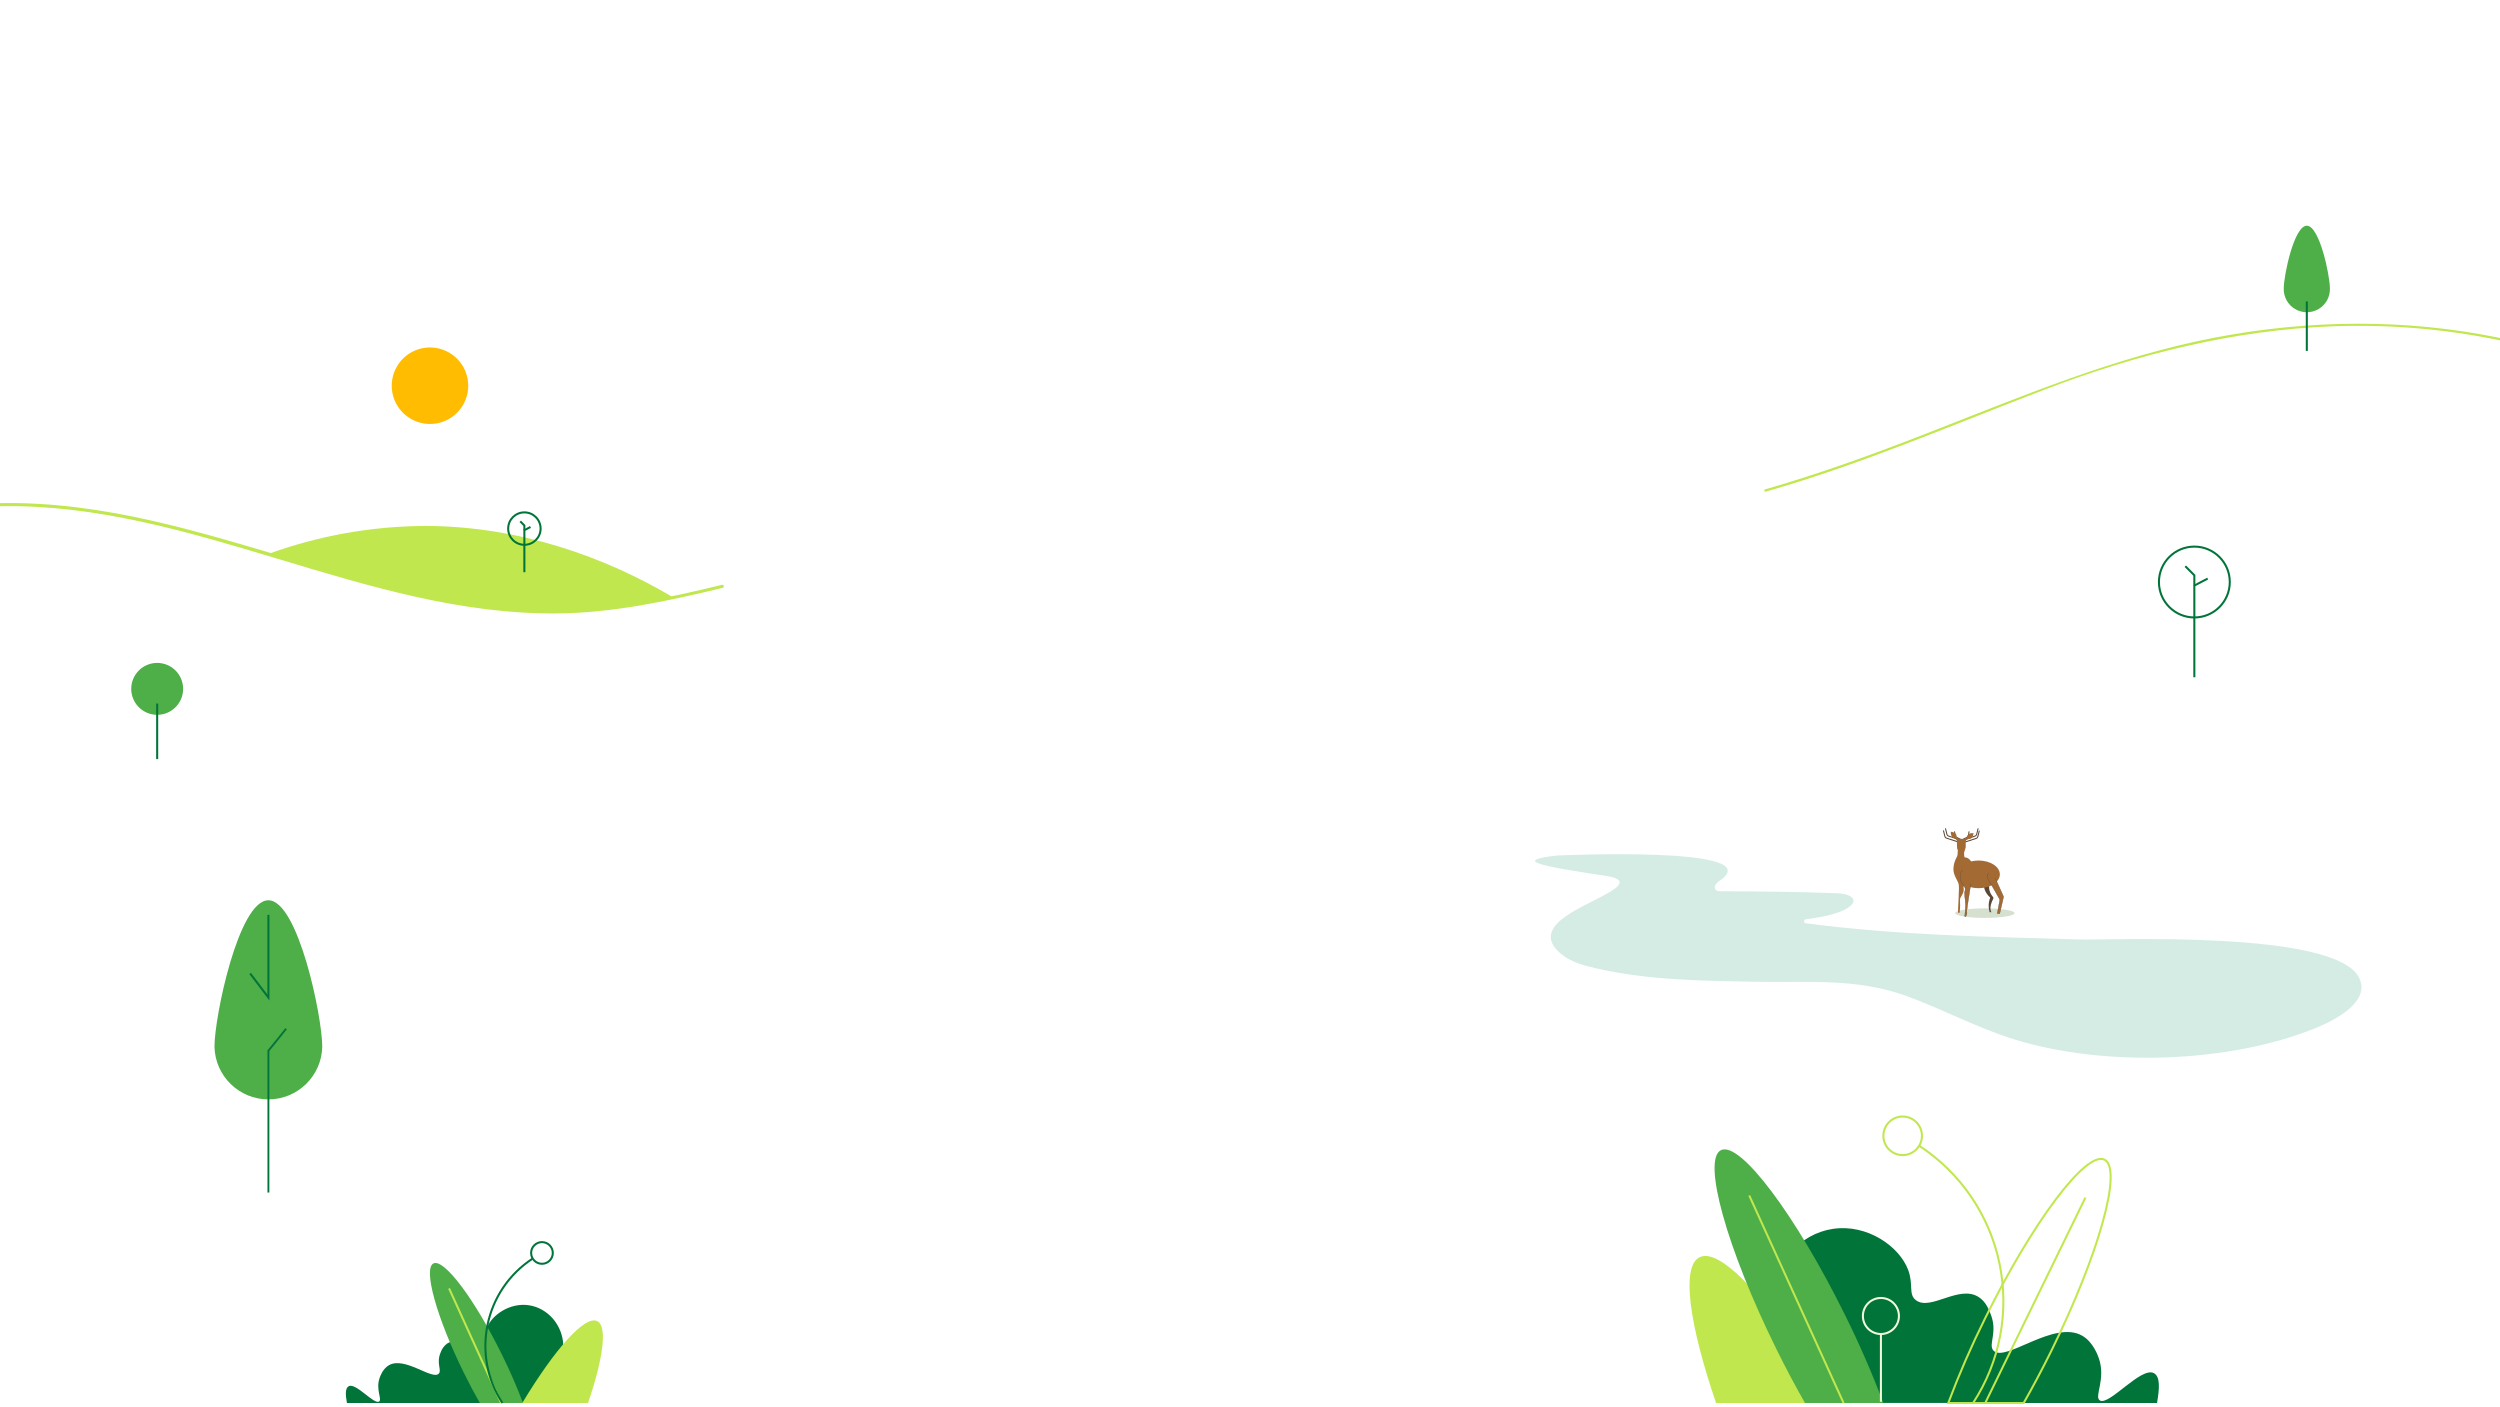
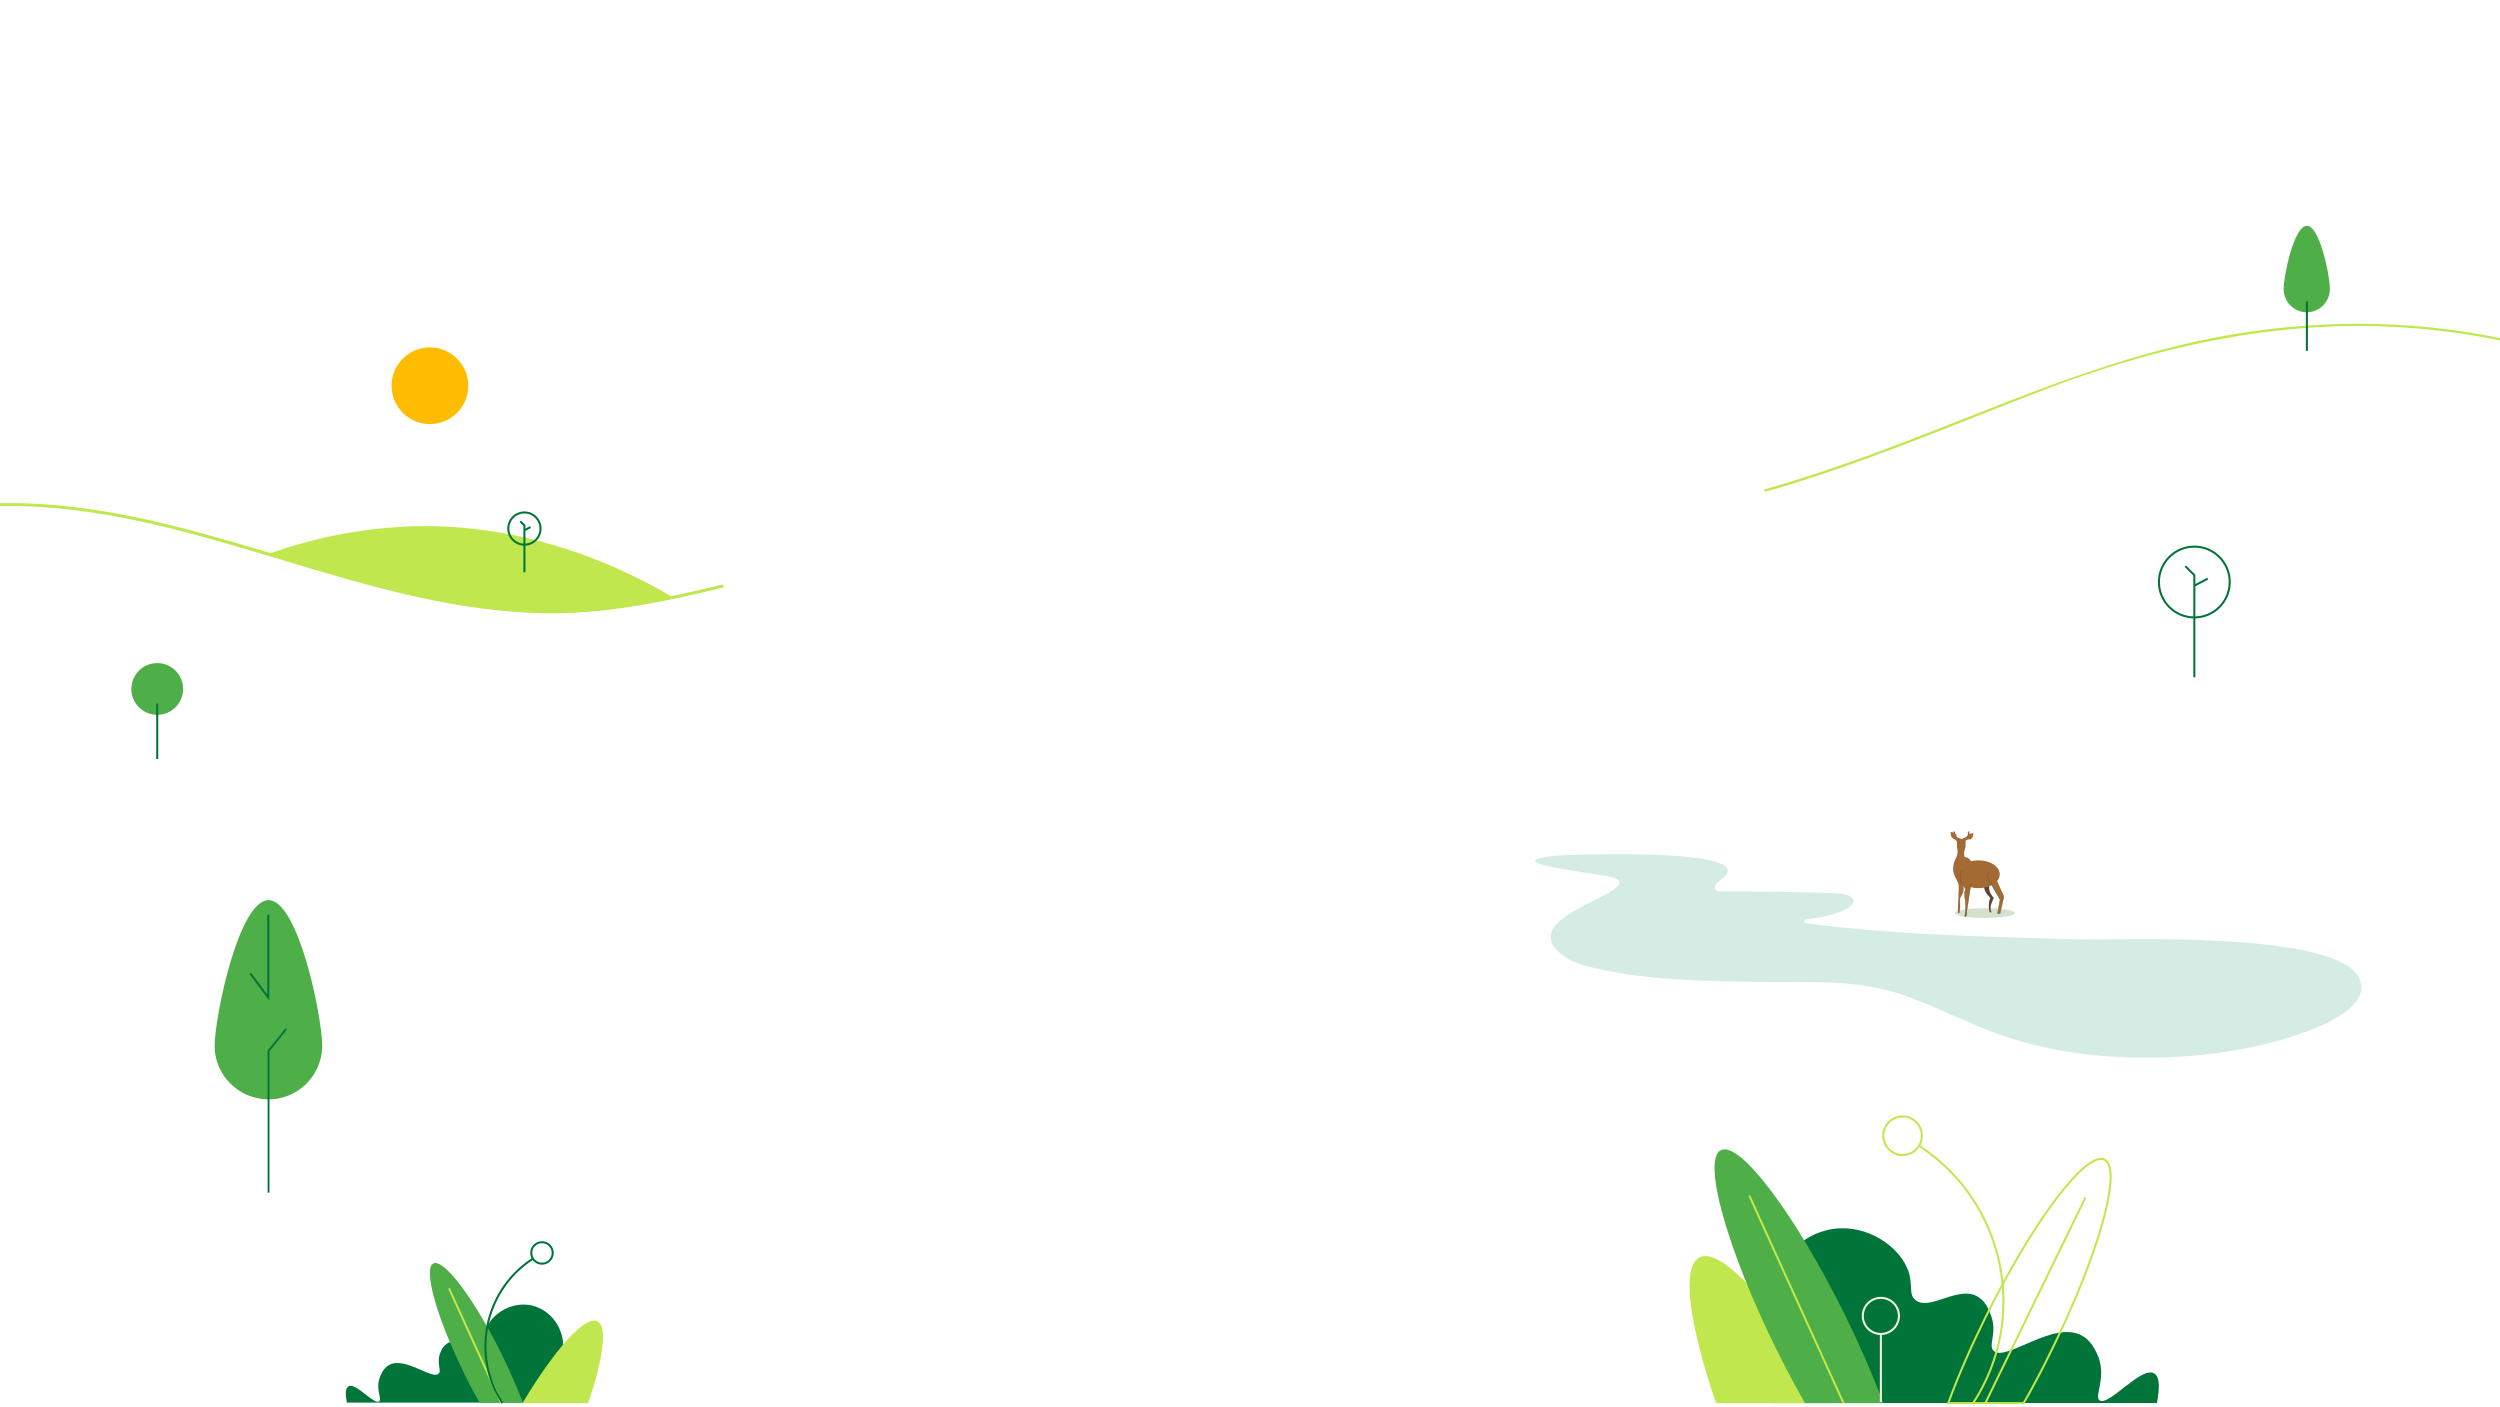
- <svg xmlns="http://www.w3.org/2000/svg" id="Layer_2" data-name="Layer 2" viewBox="0 0 1024 576">
-   <defs>
-     <style>.cls-1{fill:#ffbc00;}.cls-2{fill:#c0e74d;}.cls-3{fill:#017439;}.cls-4{fill:#4eae48;}.cls-12,.cls-13,.cls-5,.cls-6,.cls-7,.cls-8{fill:none;}.cls-5{stroke:#c0e74d;}.cls-5,.cls-6,.cls-7,.cls-8{stroke-miterlimit:10;}.cls-5,.cls-6,.cls-7{stroke-width:0.84px;}.cls-6,.cls-8{stroke:#017439;}.cls-7{stroke:#f2fadb;}.cls-8{stroke-width:0.77px;}.cls-9{fill:#d5e0ce;}.cls-10{fill:#a46a34;}.cls-11{fill:#5a4738;}.cls-12,.cls-13{stroke:#5a4738;stroke-linecap:round;stroke-linejoin:round;}.cls-12{stroke-width:0.42px;}.cls-13{stroke-width:0.13px;}.cls-14{opacity:0.3;}.cls-15{fill:#73bfa4;}</style>
-   </defs>
-   <path class="cls-1" d="M191.79,158a15.67,15.67,0,1,1-1.19-6,15.81,15.81,0,0,1,1.19,6" />
-   <line x1="48.72" y1="232.71" x2="51.95" y2="234.33" />
-   <path class="cls-2" d="M723.24,201.38c39.26-11.2,76.71-27.45,114.78-42,37.63-14.37,77.24-24.25,117.61-25.73a284.73,284.73,0,0,1,68.24,5.73c.61.13.86-.8.26-.92-38.62-8-78.28-7.58-117-.16-41,7.88-79.18,24.13-117.93,39.21C767.45,186,745.48,194,723,200.45a.48.48,0,0,0,.25.93Z" />
-   <path class="cls-2" d="M0,207.34c78.71-1.47,149.39,44.51,227.91,43.93,23-.16,45.89-5.1,68.12-10.5a.63.63,0,0,0-.33-1.22c-20.53,5-41.69,9.63-62.87,10.36C213.4,250.58,194,248.05,175,244c-37.95-8.1-74.37-21.95-112.19-30.58C42.22,208.71,21.2,205.68,0,206.08a.63.63,0,0,0,0,1.26Z" />
-   <path class="cls-2" d="M251.77,248.85q12.1-1.78,23.9-4.19c-27.58-16.43-63-29.23-101.7-29.23a190.4,190.4,0,0,0-64,11.45C157.05,240.91,203.89,255.9,251.77,248.85Z" />
-   <path class="cls-3" d="M142.1,574.67c-.58-3.31-.78-6,.71-6.87,2.95-1.61,10.45,7.71,12.49,6.25,1.28-.93-1.47-4.82.18-9.63.2-.59,1.25-3.69,3.74-5.18,6.51-3.88,17.85,6.24,20.51,3.39,1.31-1.4-1.11-4.19.71-8.56a7.72,7.72,0,0,1,2.68-3.74c4.51-3,11.09,3.27,14.44.71,1.79-1.36.52-3.58,1.79-6.95,2-5.44,9.42-10.62,17.29-9.46,7.68,1.14,13.79,8,14.09,16.41v23.63Z" />
-   <path class="cls-4" d="M177.54,517.5c4.29-2.12,16.84,14.56,28,37.25a215.33,215.33,0,0,1,8.68,19.92H196.54c-2.17-3.81-4.36-7.92-6.5-12.26C178.85,539.73,173.25,519.62,177.54,517.5Z" />
-   <line class="cls-5" x1="183.94" y1="527.74" x2="205.26" y2="574.67" />
-   <path class="cls-6" d="M205.79,574.67a42.73,42.73,0,0,1,12.4-59.17" />
-   <circle class="cls-6" cx="221.99" cy="513.21" r="4.44" />
-   <circle class="cls-6" cx="898.81" cy="238.4" r="14.51" />
-   <polyline class="cls-6" points="898.8 277.4 898.8 239.85 904.27 236.98" />
-   <polyline class="cls-6" points="898.8 239.72 898.8 235.63 895.1 231.92" />
-   <path class="cls-3" d="M883.52,574.67c1-5.89,1.39-10.77-1.27-12.22-5.24-2.88-18.6,13.73-22.23,11.11-2.29-1.65,2.61-8.57-.31-17.15-.36-1-2.24-6.56-6.67-9.21-11.58-6.91-31.78,11.12-36.52,6-2.33-2.5,2-7.46-1.27-15.25-.81-2-2-4.89-4.76-6.66-8-5.24-19.75,5.83-25.73,1.27-3.18-2.43-.92-6.39-3.17-12.39-3.62-9.68-16.78-18.9-30.8-16.83-13.68,2-24.54,14.27-25.09,29.22v42.07Z" />
-   <path class="cls-2" d="M702.9,574.67c-11.11-32.6-14.32-56-6.74-59.71,9.05-4.46,31,20.34,54.71,59.71Z" />
-   <path class="cls-4" d="M704.9,471.11c7.77-3.84,30.52,26.37,50.8,67.47a393,393,0,0,1,15.73,36.09h-32.1c-3.93-6.89-7.9-14.35-11.77-22.2C707.27,511.37,697.13,474.94,704.9,471.11Z" />
-   <line class="cls-5" x1="716.49" y1="489.66" x2="755.13" y2="574.67" />
-   <path class="cls-5" d="M862,475c-7.48-3.69-29.36,25.38-48.87,64.92A375.55,375.55,0,0,0,798,574.67H828.9c3.78-6.63,7.59-13.81,11.32-21.36C859.74,513.77,869.5,478.72,862,475Z" />
-   <line class="cls-5" x1="854.18" y1="490.54" x2="813.15" y2="574.67" />
-   <path class="cls-5" d="M808.17,574.67a76.08,76.08,0,0,0-22.08-105.36" />
-   <circle class="cls-5" cx="779.33" cy="465.23" r="7.9" />
-   <circle class="cls-6" cx="214.79" cy="216.51" r="6.64" />
-   <polyline class="cls-6" points="214.78 234.36 214.78 217.17 217.29 215.85" />
-   <polyline class="cls-6" points="214.78 217.11 214.78 215.24 213.09 213.54" />
-   <path class="cls-7" d="M770.42,574.15V546.41" />
-   <circle class="cls-7" cx="770.42" cy="539.03" r="7.38" />
-   <circle class="cls-4" cx="64.38" cy="282.16" r="10.63" />
-   <line class="cls-6" x1="64.38" y1="288.17" x2="64.38" y2="310.93" />
-   <path class="cls-4" d="M954.33,118.13a9.46,9.46,0,1,1-18.91,0c0-5.22,4.23-25.68,9.45-25.68S954.33,112.91,954.33,118.13Z" />
-   <line class="cls-6" x1="944.87" y1="123.48" x2="944.87" y2="143.73" />
-   <path class="cls-4" d="M132,428.7a22.08,22.08,0,0,1-44.15,0c0-12.19,9.88-59.95,22.07-59.95S132,416.51,132,428.7Z" />
-   <path class="cls-8" d="M117.19,421.36c-1.23,1.66-7.25,9-7.25,9v58.11" />
-   <polyline class="cls-6" points="109.94 374.74 109.94 408.59 102.46 398.74" />
-   <path class="cls-2" d="M240.86,574.67c6.24-18.31,8-31.43,3.78-33.53-5.08-2.51-17.39,11.42-30.72,33.53Z" />
-   <ellipse class="cls-9" cx="812.99" cy="374.02" rx="12.17" ry="1.96" />
-   <path class="cls-10" d="M804.25,363.32a4.56,4.56,0,0,1,.1.83c.1,2-1.62,3.38-1.54,4.37a30.51,30.51,0,0,1-.09,5.1.36.36,0,0,1-.36.35h0a.36.36,0,0,1-.36-.38c0-1.23.1-2.15.2-4.57.22-5,.27-6.24,0-7.1-.35-1.29-2.19-3.57-2.08-6.09.14-3.3,1.61-4.78,1.68-5.67.19-2.35.28-4,.3-5.48a.36.36,0,0,1,.36-.36h2.07a.36.36,0,0,1,.36.38c-.09,1.84-.84,6.53,0,6.5,1.71-.05,2.83,2.2,2.86,2.2" />
-   <path class="cls-11" d="M812.62,362.47s-.26,2.66,2.57,5.18a9.15,9.15,0,0,0-.22,6h.75s-1.37-1.62.73-5.52a.61.61,0,0,0-.07-.66c-.65-.76-2.17-2.89-1.5-5.32Z" />
-   <ellipse class="cls-10" cx="810.42" cy="358.14" rx="8.72" ry="5.67" />
-   <path class="cls-10" d="M814.7,357.56a1.83,1.83,0,0,0-.44,2.43c.8,1.28,4.13,7.19,4.76,8.31a.61.61,0,0,1,.07.4l-1,5.5h1l1.59-6.9-3.38-7.49" />
-   <path class="cls-12" d="M810.21,339.44c-.05.23-.4,1.62-.59,2.37a.88.88,0,0,1-.58.62l-4.58,1.5h-1.81l-4.59-1.5a.92.92,0,0,1-.58-.62c-.19-.75-.54-2.14-.59-2.37" />
-   <path class="cls-12" d="M806.51,340.69c0,.16-.18,1.15-.26,1.67a.56.56,0,0,1-.26.44l-1.68.88a1.53,1.53,0,0,1-.76.19h0a1.59,1.59,0,0,1-.76-.19l-1.68-.88a.58.58,0,0,1-.25-.44c-.09-.52-.24-1.51-.27-1.67" />
-   <path class="cls-12" d="M810.68,340.39c0,.23-.4,1.62-.59,2.37a.92.92,0,0,1-.58.62l-4.59,1.5-3.11-.1-4.59-1.5a.9.9,0,0,1-.58-.62c-.18-.74-.54-2.14-.58-2.36" />
-   <path class="cls-13" d="M814.7,357.56a1.83,1.83,0,0,0-.44,2.43c.8,1.28,4.13,7.19,4.76,8.31a.61.61,0,0,1,.07.4l-1,5.5h1l1.59-6.9-3.38-7.49" />
-   <path class="cls-10" d="M803.74,356.37a5.2,5.2,0,0,0-.75,4.1c.18.62.46.93,1.75,2.95a1.66,1.66,0,0,1,.17.37,1.9,1.9,0,0,1-.1,1.25c-.38,1,.23,3,.26,5.74s-.53,4.6-.18,4.69.5-.48.52-.51a2.56,2.56,0,0,0,.17-1.7c0-.21,0-.25.46-3.41.27-1.78.61-3.93,1-6.46l.3-1.49" />
-   <path class="cls-13" d="M803.74,356.37a5.2,5.2,0,0,0-.75,4.1c.18.62.46.93,1.75,2.95a1.66,1.66,0,0,1,.17.37,1.9,1.9,0,0,1-.1,1.25c-.38,1,.23,3,.26,5.74s-.53,4.6-.18,4.69.5-.48.52-.51a2.56,2.56,0,0,0,.17-1.7c0-.21,0-.25.46-3.41.27-1.78.61-3.93,1-6.46l.3-1.49" />
-   <path class="cls-10" d="M802,343.67a.18.18,0,0,0-.1-.11h0a.33.33,0,0,1-.11-.09,1.37,1.37,0,0,1-.27-.49c-.06-.19-.09-.39-.14-.6l0-.15c0-.05,0-.09,0-.14a1.23,1.23,0,0,0-.12-.26,1.46,1.46,0,0,0-.36-.42,2.56,2.56,0,0,0-.46-.33,2.89,2.89,0,0,0-.56-.26,2.81,2.81,0,0,0-.7-.13.11.11,0,0,0-.11.08,2.47,2.47,0,0,0,0,.72,2.65,2.65,0,0,0,.13.6,3.56,3.56,0,0,0,.24.52,1.41,1.41,0,0,0,.34.43l.23.17.13.07.14.06c.19.08.39.16.57.25a1.4,1.4,0,0,1,.39.33h0a4.53,4.53,0,0,0,.77.69l.24.13a.18.18,0,0,0,.24-.25A8.13,8.13,0,0,1,802,343.67Z" />
-   <path class="cls-10" d="M804.87,343.68a.19.19,0,0,1,.12-.09h0a.29.29,0,0,0,.12-.07,1.35,1.35,0,0,0,.35-.43c.09-.18.16-.38.24-.57l.06-.14a.54.54,0,0,1,.07-.13A1,1,0,0,1,806,342a1.57,1.57,0,0,1,.42-.35,2.78,2.78,0,0,1,.52-.25,3.39,3.39,0,0,1,.59-.15,2.85,2.85,0,0,1,.72,0,.11.11,0,0,1,.09.11,2.83,2.83,0,0,1-.12.7,3,3,0,0,1-.24.57,4.29,4.29,0,0,1-.32.47,2.05,2.05,0,0,1-.41.37l-.26.12-.15,0-.15,0c-.2.05-.41.09-.59.15a1.41,1.41,0,0,0-.45.25h0a4.78,4.78,0,0,1-.88.55l-.26.08a.19.19,0,0,1-.2-.29A8.2,8.2,0,0,0,804.87,343.68Z" />
-   <path class="cls-10" d="M804.94,343.59h-3.2a.23.23,0,0,0-.24.23l.11,3.29a1.94,1.94,0,0,0,0,.24,6.33,6.33,0,0,0,1.14,2.2,1,1,0,0,0,1.43,0,9.22,9.22,0,0,0,.92-2.26,2.68,2.68,0,0,0,.06-.48v-3A.23.23,0,0,0,804.94,343.59Z" />
-   <g class="cls-14">
-     <path class="cls-15" d="M966.11,400.16c-10.45-19.27-101.94-15-114.5-15.35-37.29-1.1-74.93-1.75-111.93-6.63a.83.83,0,0,1,0-1.65c22.58-2.67,23.76-10.24,12.7-10.66-15.91-.61-31.83-.75-47.74-.82-3.21,0-2.71-2.68-.47-4.18,22-14.59-66.26-10.45-66.26-10.45-18.52,2-7.42,4.28,19.91,8.35,11.49,1.71,2.39,6.17-2.49,8.81-8.5,4.6-28.91,12.42-15.92,23.16,3.93,3.24,9,4.67,14,5.81,21.62,5,43.89,5.18,66,5.6,21.31.4,41.15-1.64,61.7,5.89,14.77,5.43,28.72,12.95,43.74,17.63C861.5,437.12,913,435.62,948.7,421,955.8,418.1,971.65,410.29,966.11,400.16Z" />
+ <svg xmlns="http://www.w3.org/2000/svg" version="1.1" id="Layer_2_1_" x="0px" y="0px" viewBox="0 0 1024 576" style="enable-background:new 0 0 1024 576;" xml:space="preserve">
+   <style type="text/css">
+ 	.st0{fill:#FFBC00;}
+ 	.st1{fill:none;}
+ 	.st2{fill:#C0E74D;}
+ 	.st3{fill:#017439;}
+ 	.st4{fill:#4EAE48;}
+ 	.st5{fill:none;stroke:#C0E74D;stroke-width:0.84;stroke-miterlimit:10;}
+ 	.st6{fill:none;stroke:#017439;stroke-width:0.84;stroke-miterlimit:10;}
+ 	.st7{fill:none;stroke:#F2FADB;stroke-width:0.84;stroke-miterlimit:10;}
+ 	.st8{fill:none;stroke:#017439;stroke-width:0.77;stroke-miterlimit:10;}
+ 	.st9{fill:#D5E0CE;}
+ 	.st10{fill:#A46A34;}
+ 	.st11{fill:#5A4738;}
+ 	.st12{fill:none;stroke:#5A4738;stroke-width:0.42;stroke-linecap:round;stroke-linejoin:round;}
+ 	.st13{fill:none;stroke:#5A4738;stroke-width:0.13;stroke-linecap:round;stroke-linejoin:round;}
+ 	.st14{opacity:0.3;}
+ 	.st15{fill:#73BFA4;}
+ </style>
+   <path class="st0" d="M191.8,158c0,8.7-7,15.7-15.7,15.7c-8.7,0-15.7-7-15.7-15.7c0-8.7,7-15.7,15.7-15.7c6.3,0,12,3.8,14.5,9.7  C191.4,153.9,191.8,155.9,191.8,158" />
+   <line class="st1" x1="48.7" y1="232.7" x2="52" y2="234.3" />
+   <path class="st2" d="M723.2,201.4c39.3-11.2,76.7-27.4,114.8-42c37.6-14.4,77.2-24.2,117.6-25.7c22.9-0.8,45.8,1.1,68.2,5.7  c0.6,0.1,0.9-0.8,0.3-0.9c-38.6-8-78.3-7.6-117-0.2c-41,7.9-79.2,24.1-117.9,39.2c-21.8,8.5-43.7,16.5-66.2,22.9  c-0.3,0.1-0.4,0.3-0.3,0.6C722.7,201.3,723,201.4,723.2,201.4L723.2,201.4L723.2,201.4z" />
+   <path class="st2" d="M0,207.3c78.7-1.5,149.4,44.5,227.9,43.9c23-0.2,45.9-5.1,68.1-10.5c0.3-0.1,0.5-0.4,0.4-0.8s-0.4-0.5-0.8-0.4  l0,0c-20.5,5-41.7,9.6-62.9,10.4c-19.4,0.7-38.8-1.9-57.8-5.9c-37.9-8.1-74.4-21.9-112.2-30.6c-20.6-4.7-41.6-7.7-62.8-7.3  c-0.3,0-0.6,0.3-0.6,0.6C-0.6,207.1-0.3,207.3,0,207.3z" />
+   <path class="st2" d="M251.8,248.9c8.1-1.2,16-2.6,23.9-4.2c-27.6-16.4-63-29.2-101.7-29.2c-21.8,0.1-43.5,4-64,11.4  C157.1,240.9,203.9,255.9,251.8,248.9z" />
+   <path class="st3" d="M142.1,574.7c-0.6-3.3-0.8-6,0.7-6.9c2.9-1.6,10.4,7.7,12.5,6.2c1.3-0.9-1.5-4.8,0.2-9.6  c0.2-0.6,1.2-3.7,3.7-5.2c6.5-3.9,17.9,6.2,20.5,3.4c1.3-1.4-1.1-4.2,0.7-8.6c0.5-1.5,1.4-2.8,2.7-3.7c4.5-3,11.1,3.3,14.4,0.7  c1.8-1.4,0.5-3.6,1.8-7c2-5.4,9.4-10.6,17.3-9.5c7.7,1.1,13.8,8,14.1,16.4v23.6H142.1z" />
+   <path class="st4" d="M177.5,517.5c4.3-2.1,16.8,14.6,28,37.2c3.2,6.5,6.1,13.1,8.7,19.9h-17.7c-2.2-3.8-4.4-7.9-6.5-12.3  C178.9,539.7,173.2,519.6,177.5,517.5z" />
+   <line class="st5" x1="183.9" y1="527.7" x2="205.3" y2="574.7" />
+   <path class="st6" d="M205.8,574.7c-12.9-19.7-7.4-46.2,12.4-59.1c0,0,0,0,0,0" />
+   <circle class="st6" cx="222" cy="513.2" r="4.4" />
+   <circle class="st6" cx="898.8" cy="238.4" r="14.5" />
+   <polyline class="st6" points="898.8,277.4 898.8,239.9 904.3,237 " />
+   <polyline class="st6" points="898.8,239.7 898.8,235.6 895.1,231.9 " />
+   <path class="st3" d="M883.5,574.7c1-5.9,1.4-10.8-1.3-12.2c-5.2-2.9-18.6,13.7-22.2,11.1c-2.3-1.7,2.6-8.6-0.3-17.2  c-0.4-1-2.2-6.6-6.7-9.2c-11.6-6.9-31.8,11.1-36.5,6c-2.3-2.5,2-7.5-1.3-15.2c-0.8-2-2-4.9-4.8-6.7c-8-5.2-19.8,5.8-25.7,1.3  c-3.2-2.4-0.9-6.4-3.2-12.4c-3.6-9.7-16.8-18.9-30.8-16.8c-13.7,2-24.5,14.3-25.1,29.2v42.1L883.5,574.7z" />
+   <path class="st2" d="M702.9,574.7c-11.1-32.6-14.3-56-6.7-59.7c9-4.5,31,20.3,54.7,59.7H702.9z" />
+   <path class="st4" d="M704.9,471.1c7.8-3.8,30.5,26.4,50.8,67.5c5.8,11.8,11.1,23.8,15.7,36.1h-32.1c-3.9-6.9-7.9-14.3-11.8-22.2  C707.3,511.4,697.1,474.9,704.9,471.1z" />
+   <line class="st5" x1="716.5" y1="489.7" x2="755.1" y2="574.7" />
+   <path class="st5" d="M862,475c-7.5-3.7-29.4,25.4-48.9,64.9c-5.6,11.3-10.7,22.9-15.1,34.8h30.9c3.8-6.6,7.6-13.8,11.3-21.4  C859.7,513.8,869.5,478.7,862,475z" />
+   <line class="st5" x1="854.2" y1="490.5" x2="813.2" y2="574.7" />
+   <path class="st5" d="M808.2,574.7c23-35.2,13.1-82.3-22-105.3c0,0,0,0-0.1,0" />
+   <circle class="st5" cx="779.3" cy="465.2" r="7.9" />
+   <circle class="st6" cx="214.8" cy="216.5" r="6.6" />
+   <polyline class="st6" points="214.8,234.4 214.8,217.2 217.3,215.9 " />
+   <polyline class="st6" points="214.8,217.1 214.8,215.2 213.1,213.5 " />
+   <path class="st7" d="M770.4,574.2v-27.7" />
+   <circle class="st7" cx="770.4" cy="539" r="7.4" />
+   <circle class="st4" cx="64.4" cy="282.2" r="10.6" />
+   <line class="st6" x1="64.4" y1="288.2" x2="64.4" y2="310.9" />
+   <path class="st4" d="M954.3,118.1c0.2,5.2-3.9,9.6-9.1,9.8s-9.6-3.9-9.8-9.1c0-0.2,0-0.4,0-0.6c0-5.2,4.2-25.7,9.5-25.7  S954.3,112.9,954.3,118.1z" />
+   <line class="st6" x1="944.9" y1="123.5" x2="944.9" y2="143.7" />
+   <path class="st4" d="M132,428.7c-0.3,12.2-10.4,21.9-22.5,21.6c-11.8-0.3-21.4-9.8-21.6-21.6c0-12.2,9.9-60,22.1-60  S132,416.5,132,428.7z" />
+   <path class="st8" d="M117.2,421.4c-1.2,1.7-7.2,9-7.2,9v58.1" />
+   <polyline class="st6" points="109.9,374.7 109.9,408.6 102.5,398.7 " />
+   <path class="st2" d="M240.9,574.7c6.2-18.3,8-31.4,3.8-33.5c-5.1-2.5-17.4,11.4-30.7,33.5L240.9,574.7z" />
+   <ellipse class="st9" cx="813" cy="374" rx="12.2" ry="2" />
+   <path class="st10" d="M804.2,363.3c0.1,0.3,0.1,0.6,0.1,0.8c0.1,2-1.6,3.4-1.5,4.4c0.1,1.7,0.1,3.4-0.1,5.1c0,0.2-0.2,0.4-0.4,0.4  l0,0c-0.2,0-0.4-0.2-0.4-0.4c0,0,0,0,0,0c0-1.2,0.1-2.1,0.2-4.6c0.2-5,0.3-6.2,0-7.1c-0.3-1.3-2.2-3.6-2.1-6.1  c0.1-3.3,1.6-4.8,1.7-5.7c0.2-2.4,0.3-4,0.3-5.5c0-0.2,0.2-0.4,0.4-0.4h2.1c0.2,0,0.4,0.2,0.4,0.4c0,0,0,0,0,0  c-0.1,1.8-0.8,6.5,0,6.5c1.7,0,2.8,2.2,2.9,2.2" />
+   <path class="st11" d="M812.6,362.5c0,0-0.3,2.7,2.6,5.2c-0.7,1.9-0.8,4-0.2,6h0.8c0,0-1.4-1.6,0.7-5.5c0.1-0.2,0.1-0.5-0.1-0.7  c-0.7-0.8-2.2-2.9-1.5-5.3L812.6,362.5z" />
+   <ellipse class="st10" cx="810.4" cy="358.1" rx="8.7" ry="5.7" />
+   <path class="st10" d="M814.7,357.6c-0.8,0.6-0.9,1.6-0.4,2.4c0.8,1.3,4.1,7.2,4.8,8.3c0.1,0.1,0.1,0.3,0.1,0.4l-1,5.5h1l1.6-6.9  l-3.4-7.5" />
+   <path class="st12" d="M806.5,340.7c0,0.2-0.2,1.1-0.3,1.7c0,0.2-0.1,0.3-0.3,0.4l-1.7,0.9c-0.2,0.1-0.5,0.2-0.8,0.2l0,0  c-0.3,0-0.5-0.1-0.8-0.2l-1.7-0.9c-0.1-0.1-0.2-0.3-0.2-0.4c-0.1-0.5-0.2-1.5-0.3-1.7" />
+   <path class="st13" d="M814.7,357.6c-0.8,0.6-0.9,1.6-0.4,2.4c0.8,1.3,4.1,7.2,4.8,8.3c0.1,0.1,0.1,0.3,0.1,0.4l-1,5.5h1l1.6-6.9  l-3.4-7.5" />
+   <path class="st10" d="M803.7,356.4c-0.8,1.2-1.1,2.7-0.8,4.1c0.2,0.6,0.5,0.9,1.8,3c0.1,0.1,0.1,0.2,0.2,0.4  c0.1,0.4,0.1,0.9-0.1,1.2c-0.4,1,0.2,3,0.3,5.7s-0.5,4.6-0.2,4.7s0.5-0.5,0.5-0.5c0.2-0.5,0.3-1.1,0.2-1.7c0-0.2,0-0.2,0.5-3.4  c0.3-1.8,0.6-3.9,1-6.5l0.3-1.5" />
+   <path class="st13" d="M803.7,356.4c-0.8,1.2-1.1,2.7-0.8,4.1c0.2,0.6,0.5,0.9,1.8,3c0.1,0.1,0.1,0.2,0.2,0.4  c0.1,0.4,0.1,0.9-0.1,1.2c-0.4,1,0.2,3,0.3,5.7s-0.5,4.6-0.2,4.7s0.5-0.5,0.5-0.5c0.2-0.5,0.3-1.1,0.2-1.7c0-0.2,0-0.2,0.5-3.4  c0.3-1.8,0.6-3.9,1-6.5l0.3-1.5" />
+   <path class="st10" d="M802,343.7c0,0-0.1-0.1-0.1-0.1l0,0c0,0-0.1-0.1-0.1-0.1c-0.1-0.1-0.2-0.3-0.3-0.5c-0.1-0.2-0.1-0.4-0.1-0.6  v-0.1c0,0,0-0.1,0-0.1c0-0.1-0.1-0.2-0.1-0.3c-0.1-0.2-0.2-0.3-0.4-0.4c-0.1-0.1-0.3-0.2-0.5-0.3c-0.2-0.1-0.4-0.2-0.6-0.3  c-0.2-0.1-0.5-0.1-0.7-0.1c-0.1,0-0.1,0-0.1,0.1c0,0.2,0,0.5,0,0.7c0,0.2,0.1,0.4,0.1,0.6c0.1,0.2,0.1,0.4,0.2,0.5  c0.1,0.2,0.2,0.3,0.3,0.4l0.2,0.2l0.1,0.1l0.1,0.1c0.2,0.1,0.4,0.2,0.6,0.2c0.1,0.1,0.3,0.2,0.4,0.3l0,0c0.2,0.3,0.5,0.5,0.8,0.7  l0.2,0.1c0.1,0,0.2,0,0.2-0.1c0-0.1,0-0.1,0-0.2C802.3,344.2,802.1,344,802,343.7z" />
+   <path class="st10" d="M804.9,343.7c0,0,0.1-0.1,0.1-0.1l0,0c0,0,0.1,0,0.1-0.1c0.1-0.1,0.3-0.3,0.3-0.4c0.1-0.2,0.2-0.4,0.2-0.6  l0.1-0.1c0,0,0-0.1,0.1-0.1c0-0.1,0.1-0.2,0.2-0.2c0.1-0.1,0.3-0.3,0.4-0.4c0.2-0.1,0.3-0.2,0.5-0.2c0.2-0.1,0.4-0.1,0.6-0.1  c0.2,0,0.5,0,0.7,0c0.1,0,0.1,0.1,0.1,0.1c0,0.2-0.1,0.5-0.1,0.7c-0.1,0.2-0.1,0.4-0.2,0.6c-0.1,0.2-0.2,0.3-0.3,0.5  c-0.1,0.1-0.3,0.3-0.4,0.4l-0.3,0.1h-0.2h-0.2c-0.2,0-0.4,0.1-0.6,0.1c-0.2,0.1-0.3,0.1-0.5,0.2l0,0c-0.3,0.2-0.6,0.4-0.9,0.5  l-0.3,0.1c-0.1,0-0.2,0-0.2-0.1c0-0.1,0-0.1,0-0.1C804.5,344.1,804.7,343.9,804.9,343.7z" />
+   <path class="st10" d="M804.9,343.6h-3.2c-0.1,0-0.2,0.1-0.2,0.2c0,0,0,0,0,0l0.1,3.3c0,0.1,0,0.2,0,0.2c0.2,0.8,0.6,1.5,1.1,2.2  c0.4,0.4,1,0.4,1.4,0c0,0,0,0,0,0c0.4-0.7,0.7-1.5,0.9-2.3c0-0.2,0.1-0.3,0.1-0.5v-3C805.2,343.7,805.1,343.6,804.9,343.6z" />
+   <g class="st14">
+     <path class="st15" d="M966.1,400.2c-10.5-19.3-101.9-15-114.5-15.4c-37.3-1.1-74.9-1.8-111.9-6.6c-0.5-0.1-0.8-0.5-0.7-0.9   c0-0.4,0.3-0.7,0.7-0.7c22.6-2.7,23.8-10.2,12.7-10.7c-15.9-0.6-31.8-0.8-47.7-0.8c-3.2,0-2.7-2.7-0.5-4.2   c22-14.6-66.3-10.5-66.3-10.5c-18.5,2-7.4,4.3,19.9,8.4c11.5,1.7,2.4,6.2-2.5,8.8c-8.5,4.6-28.9,12.4-15.9,23.2   c3.9,3.2,9,4.7,14,5.8c21.6,5,43.9,5.2,66,5.6c21.3,0.4,41.2-1.6,61.7,5.9c14.8,5.4,28.7,13,43.7,17.6   c36.6,11.4,88.1,9.9,123.8-4.7C955.8,418.1,971.7,410.3,966.1,400.2z" />
  </g>
</svg>
